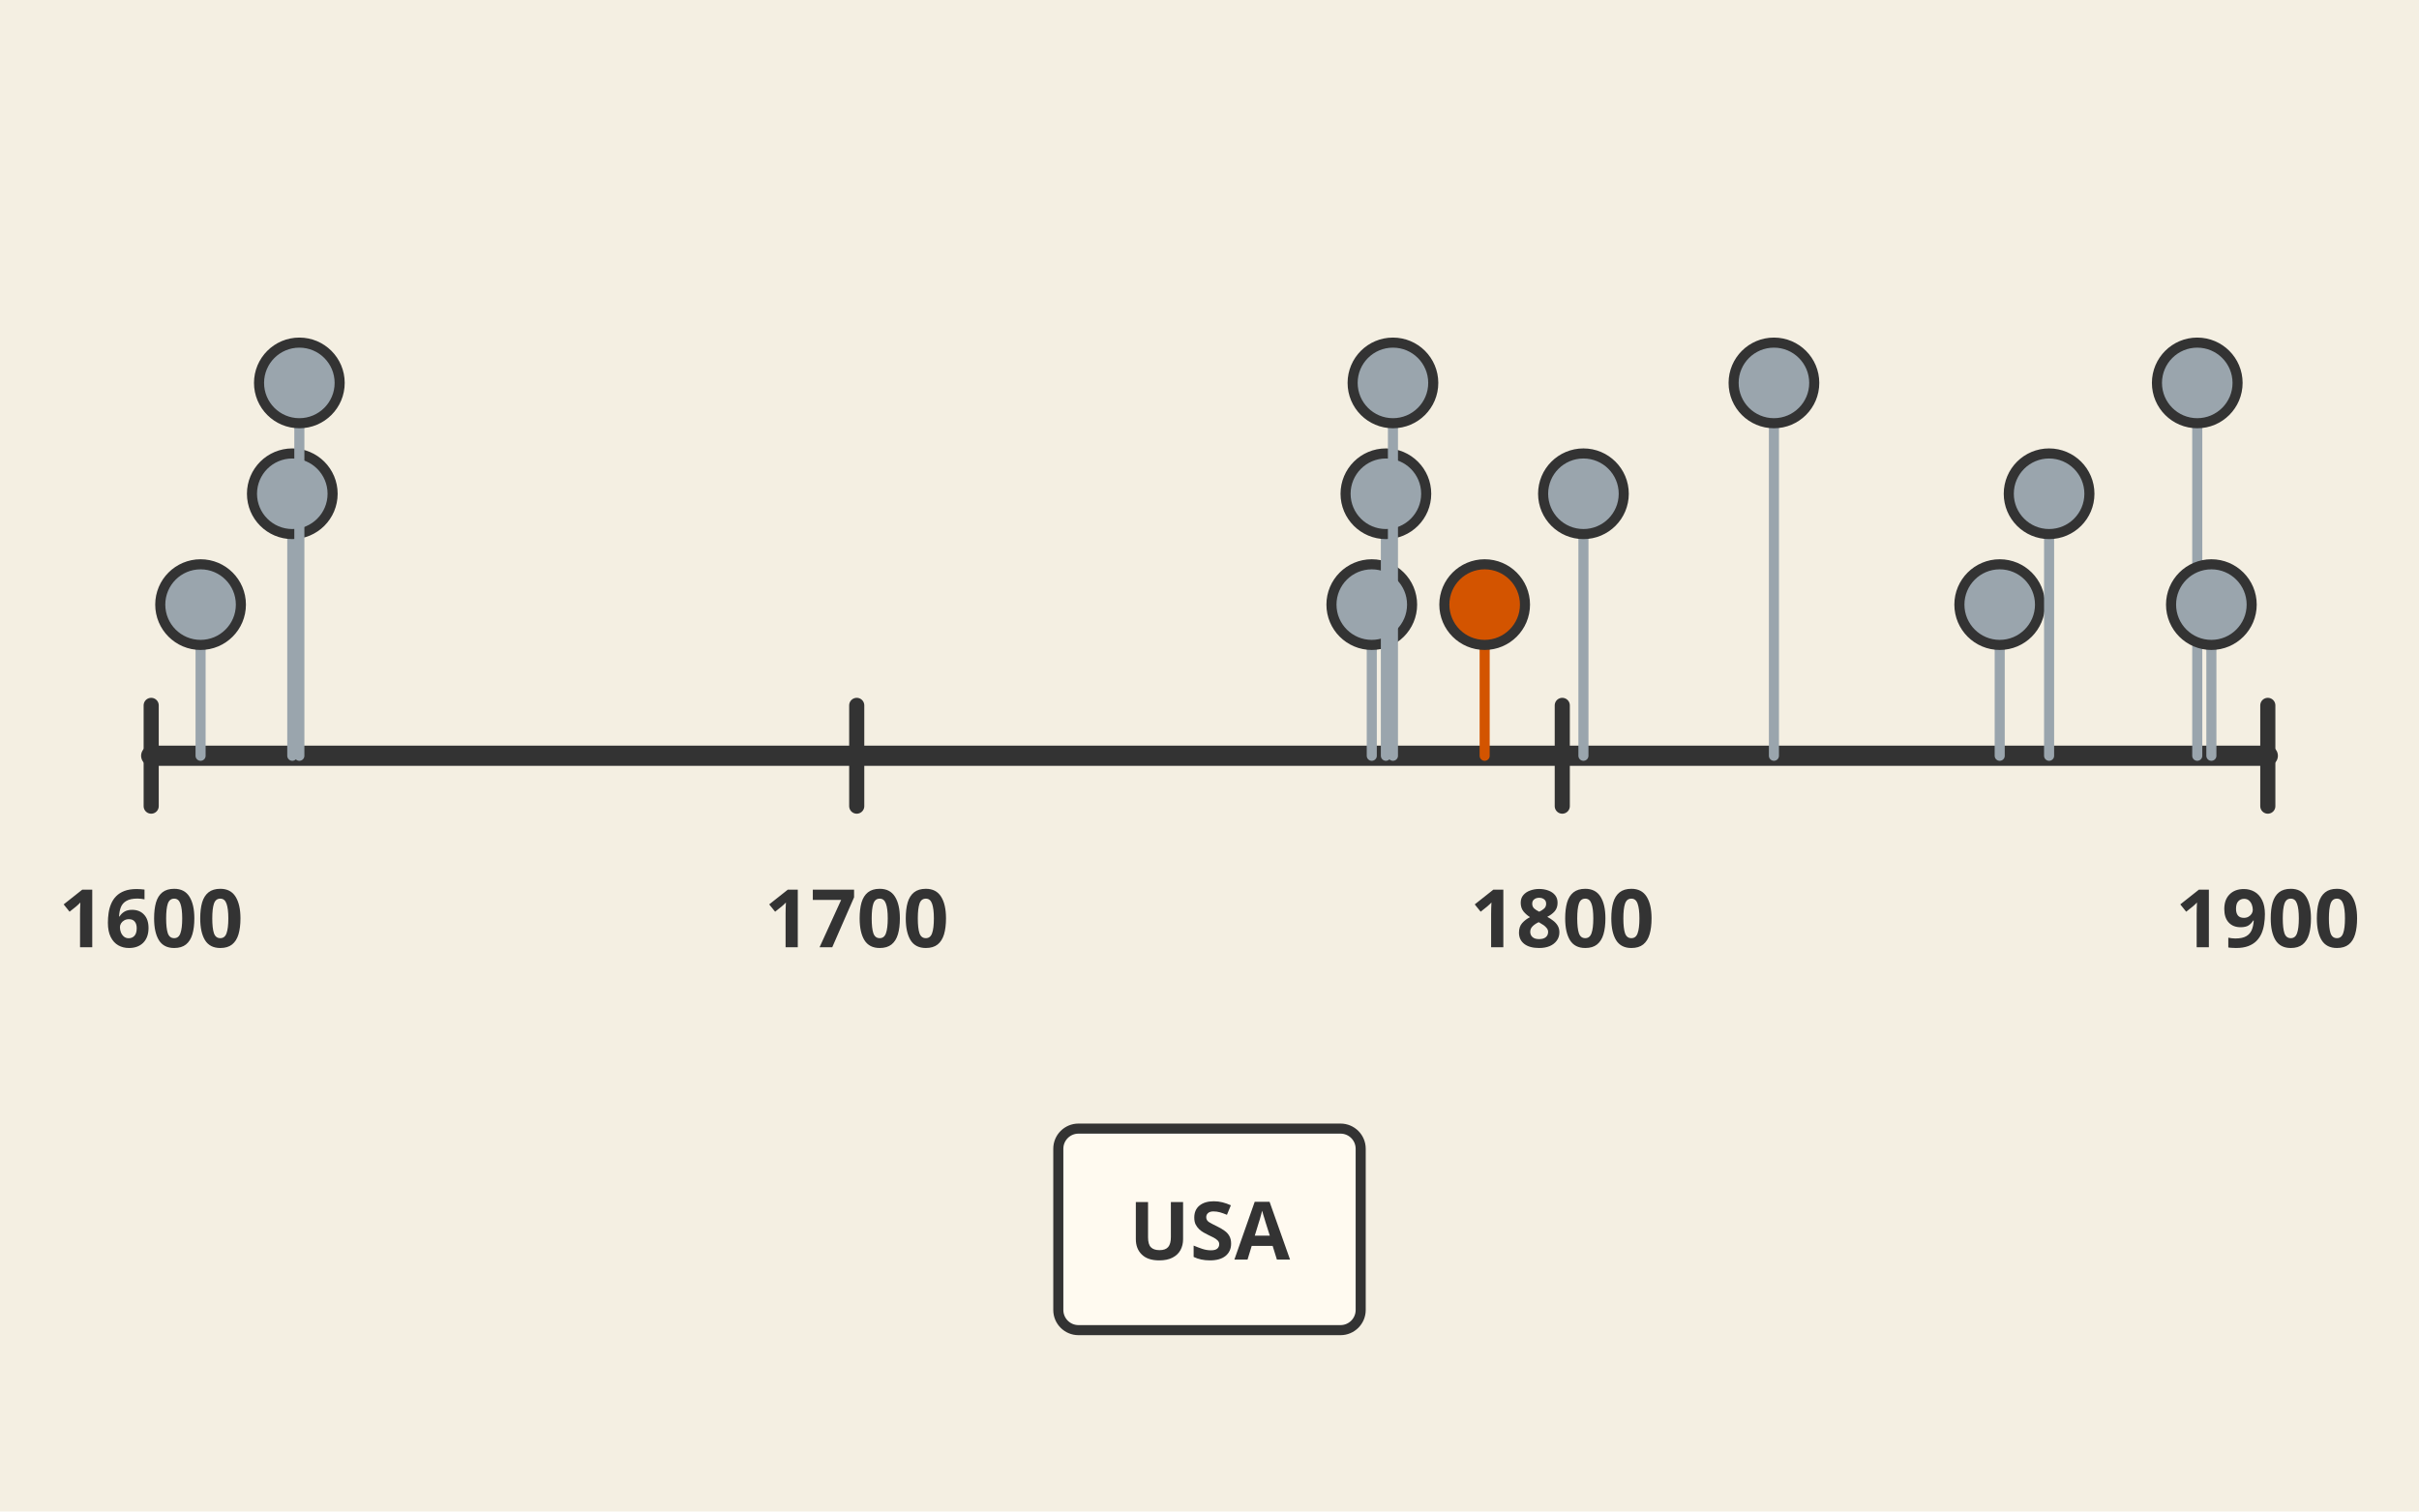
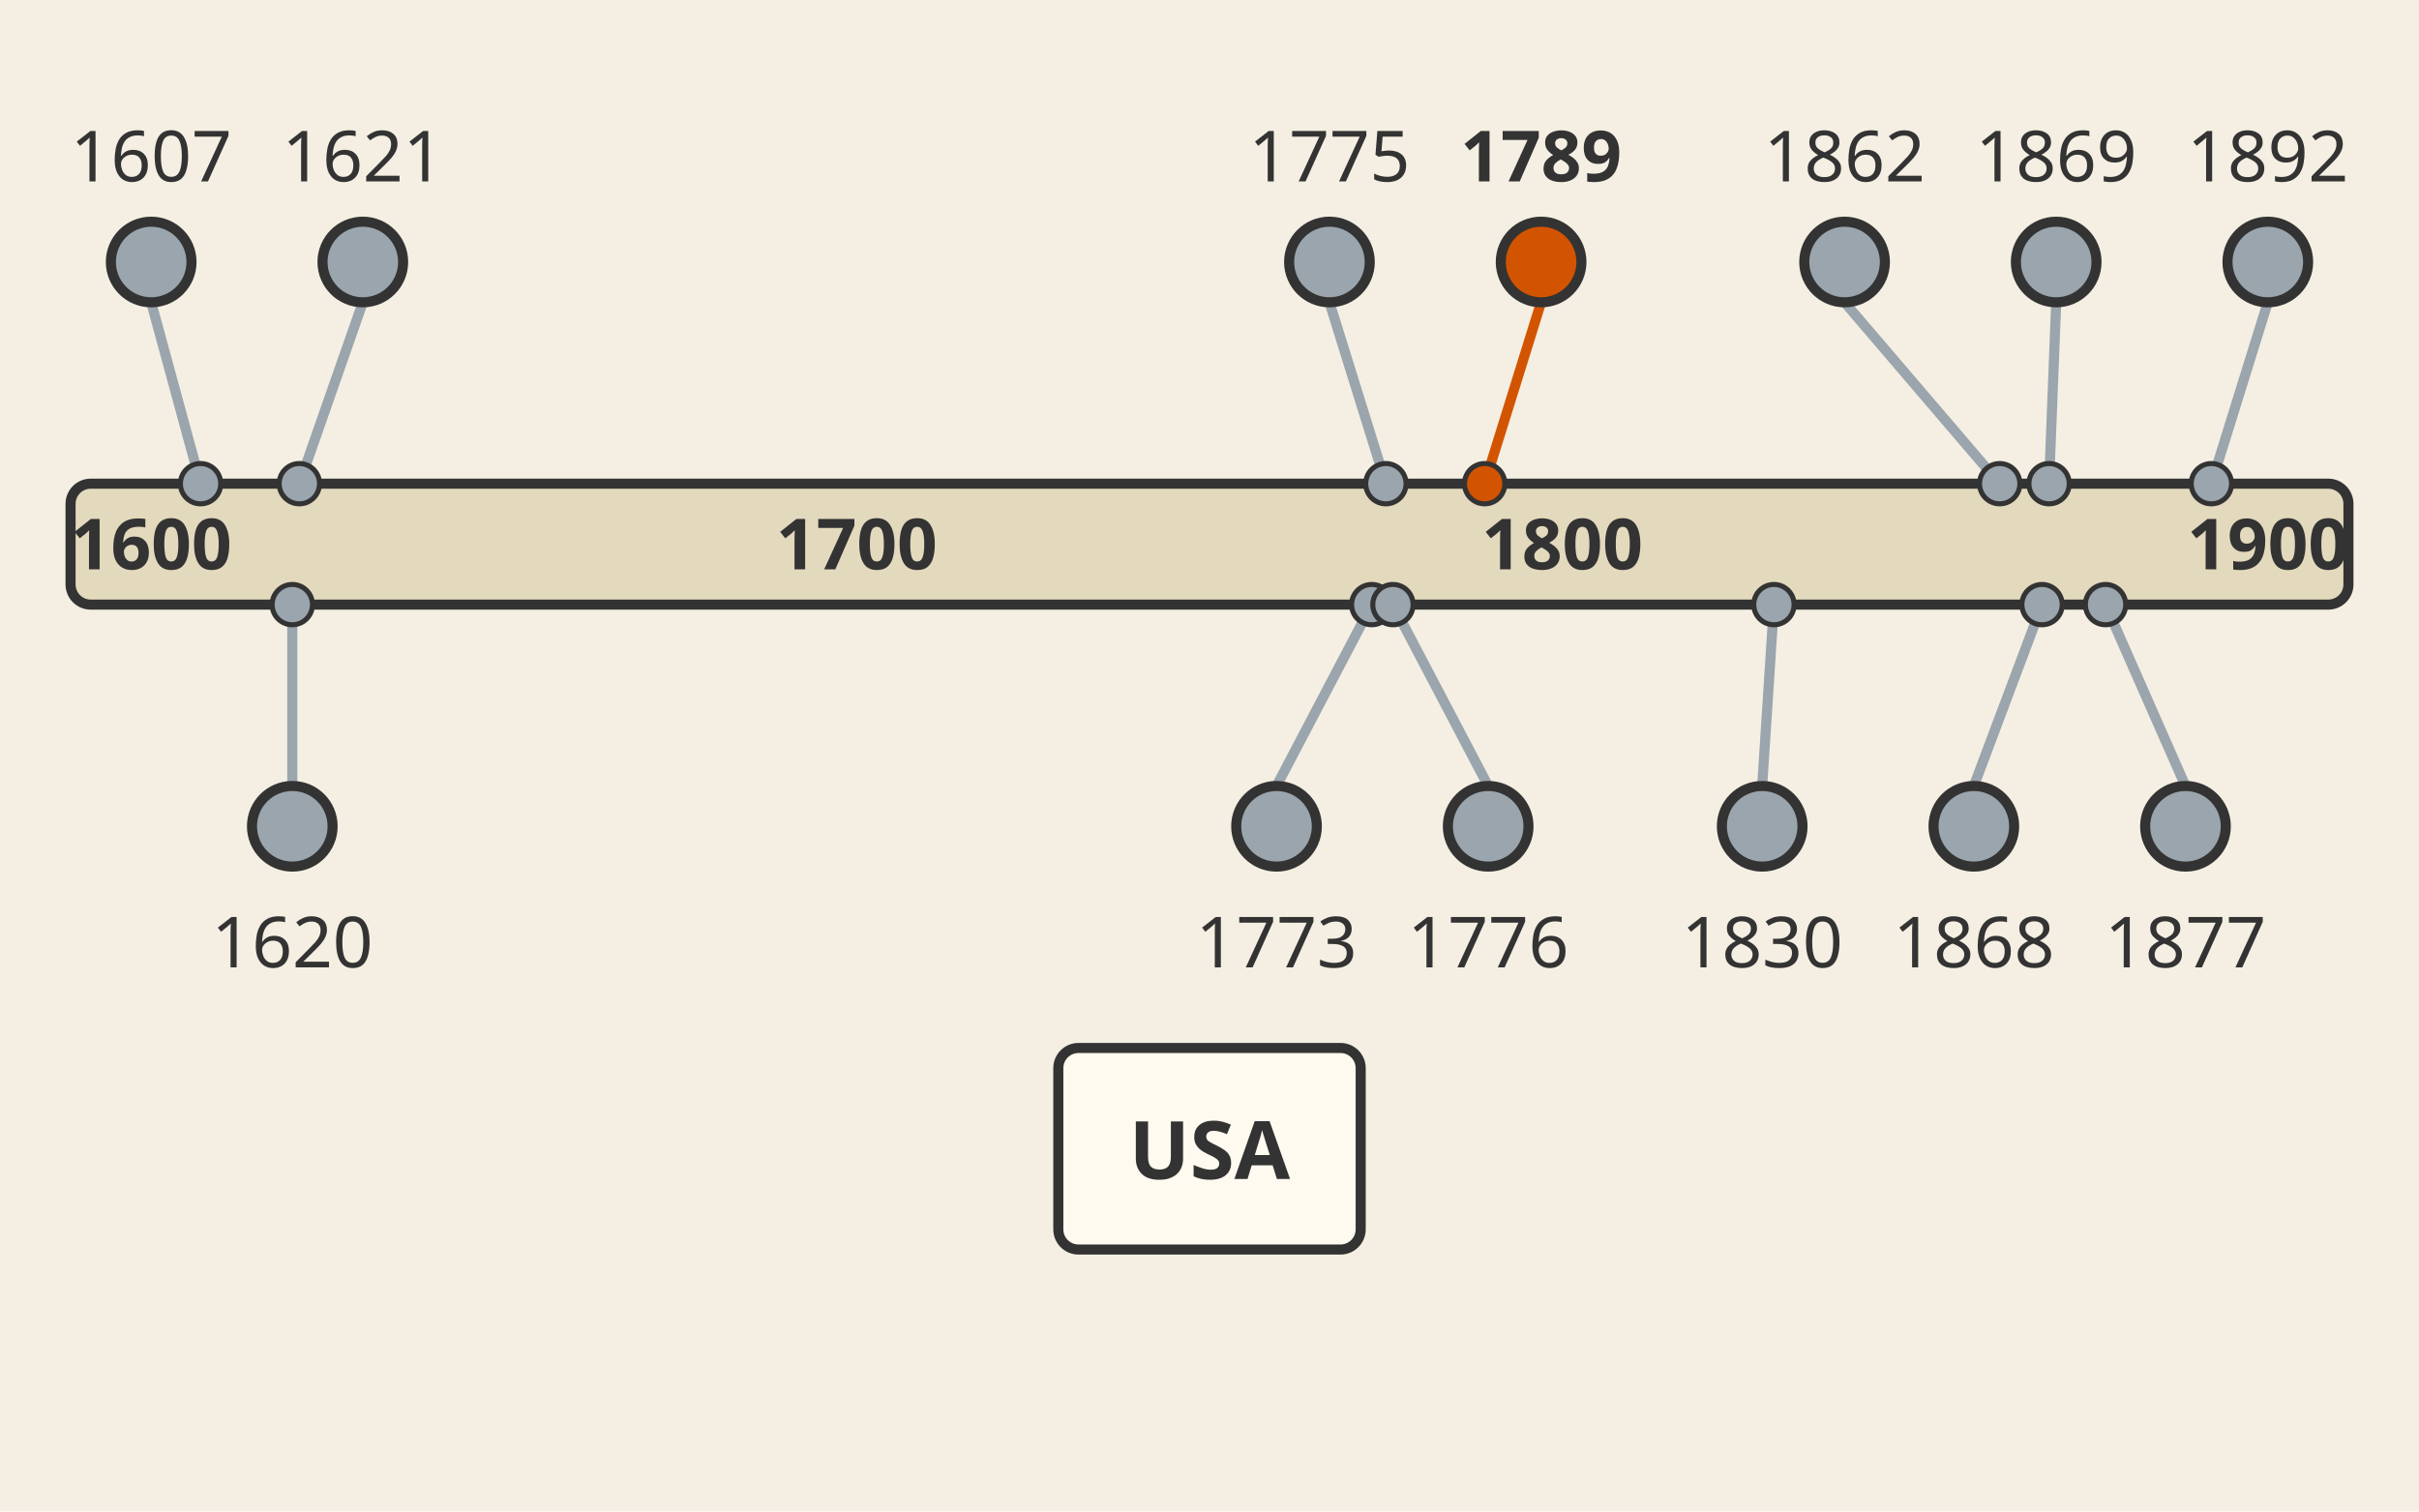
<svg xmlns="http://www.w3.org/2000/svg" viewBox="0 0 480 300" role="img">
  <rect width="480" height="300" fill="#f4efe2" />
-   <line x1="30" y1="150" x2="450" y2="150" stroke="#333" stroke-width="4" stroke-linecap="round" />
-   <line x1="30.0" y1="140" x2="30.0" y2="160" stroke="#333" stroke-width="3" stroke-linecap="round" />
-   <text x="30.0" y="188" text-anchor="middle" font-family="sans-serif" font-size="16" font-weight="bold" fill="#333">1600</text>
-   <line x1="170.0" y1="140" x2="170.0" y2="160" stroke="#333" stroke-width="3" stroke-linecap="round" />
-   <text x="170.0" y="188" text-anchor="middle" font-family="sans-serif" font-size="16" font-weight="bold" fill="#333">1700</text>
-   <line x1="310.0" y1="140" x2="310.0" y2="160" stroke="#333" stroke-width="3" stroke-linecap="round" />
-   <text x="310.0" y="188" text-anchor="middle" font-family="sans-serif" font-size="16" font-weight="bold" fill="#333">1800</text>
-   <line x1="450.0" y1="140" x2="450.0" y2="160" stroke="#333" stroke-width="3" stroke-linecap="round" />
-   <text x="450.0" y="188" text-anchor="middle" font-family="sans-serif" font-size="16" font-weight="bold" fill="#333">1900</text>
-   <line x1="39.8" y1="150" x2="39.8" y2="120" stroke="#9aa5ad" stroke-width="2" stroke-linecap="round" />
-   <circle cx="39.8" cy="120" r="8" fill="#9aa5ad" stroke="#333" stroke-width="2" />
-   <line x1="58.0" y1="150" x2="58.0" y2="98" stroke="#9aa5ad" stroke-width="2" stroke-linecap="round" />
-   <circle cx="58.0" cy="98" r="8" fill="#9aa5ad" stroke="#333" stroke-width="2" />
-   <line x1="59.4" y1="150" x2="59.4" y2="76" stroke="#9aa5ad" stroke-width="2" stroke-linecap="round" />
-   <circle cx="59.4" cy="76" r="8" fill="#9aa5ad" stroke="#333" stroke-width="2" />
-   <line x1="272.2" y1="150" x2="272.2" y2="120" stroke="#9aa5ad" stroke-width="2" stroke-linecap="round" />
-   <circle cx="272.2" cy="120" r="8" fill="#9aa5ad" stroke="#333" stroke-width="2" />
-   <line x1="275.0" y1="150" x2="275.0" y2="98" stroke="#9aa5ad" stroke-width="2" stroke-linecap="round" />
-   <circle cx="275.0" cy="98" r="8" fill="#9aa5ad" stroke="#333" stroke-width="2" />
-   <line x1="276.4" y1="150" x2="276.4" y2="76" stroke="#9aa5ad" stroke-width="2" stroke-linecap="round" />
-   <circle cx="276.4" cy="76" r="8" fill="#9aa5ad" stroke="#333" stroke-width="2" />
-   <line x1="294.6" y1="150" x2="294.6" y2="120" stroke="#d35400" stroke-width="2" stroke-linecap="round" />
-   <circle cx="294.6" cy="120" r="8" fill="#d35400" stroke="#333" stroke-width="2" />
-   <line x1="314.2" y1="150" x2="314.2" y2="98" stroke="#9aa5ad" stroke-width="2" stroke-linecap="round" />
-   <circle cx="314.2" cy="98" r="8" fill="#9aa5ad" stroke="#333" stroke-width="2" />
-   <line x1="352.0" y1="150" x2="352.0" y2="76" stroke="#9aa5ad" stroke-width="2" stroke-linecap="round" />
-   <circle cx="352.0" cy="76" r="8" fill="#9aa5ad" stroke="#333" stroke-width="2" />
-   <line x1="396.8" y1="150" x2="396.8" y2="120" stroke="#9aa5ad" stroke-width="2" stroke-linecap="round" />
-   <circle cx="396.8" cy="120" r="8" fill="#9aa5ad" stroke="#333" stroke-width="2" />
-   <line x1="406.6" y1="150" x2="406.6" y2="98" stroke="#9aa5ad" stroke-width="2" stroke-linecap="round" />
-   <circle cx="406.6" cy="98" r="8" fill="#9aa5ad" stroke="#333" stroke-width="2" />
-   <line x1="436.0" y1="150" x2="436.0" y2="76" stroke="#9aa5ad" stroke-width="2" stroke-linecap="round" />
-   <circle cx="436.0" cy="76" r="8" fill="#9aa5ad" stroke="#333" stroke-width="2" />
-   <line x1="438.8" y1="150" x2="438.8" y2="120" stroke="#9aa5ad" stroke-width="2" stroke-linecap="round" />
-   <circle cx="438.8" cy="120" r="8" fill="#9aa5ad" stroke="#333" stroke-width="2" />
-   <rect x="210" y="224" width="60" height="40" rx="4" fill="#fffaf0" stroke="#333" stroke-width="2" />
-   <text x="240" y="250" text-anchor="middle" font-family="sans-serif" font-size="16" font-weight="bold" fill="#333">USA</text>
+   <rect x="14" y="96" width="452" height="24" rx="4" fill="#e3d9bd" stroke="#333" stroke-width="2" />
+   <text x="30.0" y="113" text-anchor="middle" font-family="sans-serif" font-size="14" font-weight="bold" fill="#333">1600</text>
+   <text x="170.0" y="113" text-anchor="middle" font-family="sans-serif" font-size="14" font-weight="bold" fill="#333">1700</text>
+   <text x="310.0" y="113" text-anchor="middle" font-family="sans-serif" font-size="14" font-weight="bold" fill="#333">1800</text>
+   <text x="450.0" y="113" text-anchor="middle" font-family="sans-serif" font-size="14" font-weight="bold" fill="#333">1900</text>
+   <line x1="39.8" y1="96" x2="30" y2="60" stroke="#9aa5ad" stroke-width="2" stroke-linecap="round" />
+   <circle cx="39.8" cy="96" r="4" fill="#9aa5ad" stroke="#333" stroke-width="1" />
+   <circle cx="30" cy="52" r="8" fill="#9aa5ad" stroke="#333" stroke-width="2" />
+   <text x="30" y="36" text-anchor="middle" font-family="sans-serif" font-size="14" font-weight="normal" fill="#333">1607</text>
+   <line x1="59.4" y1="96" x2="71.995" y2="60" stroke="#9aa5ad" stroke-width="2" stroke-linecap="round" />
+   <circle cx="59.4" cy="96" r="4" fill="#9aa5ad" stroke="#333" stroke-width="1" />
+   <circle cx="71.995" cy="52" r="8" fill="#9aa5ad" stroke="#333" stroke-width="2" />
+   <text x="71.995" y="36" text-anchor="middle" font-family="sans-serif" font-size="14" font-weight="normal" fill="#333">1621</text>
+   <line x1="275.0" y1="96" x2="263.8" y2="60" stroke="#9aa5ad" stroke-width="2" stroke-linecap="round" />
+   <circle cx="275.0" cy="96" r="4" fill="#9aa5ad" stroke="#333" stroke-width="1" />
+   <circle cx="263.8" cy="52" r="8" fill="#9aa5ad" stroke="#333" stroke-width="2" />
+   <text x="263.8" y="36" text-anchor="middle" font-family="sans-serif" font-size="14" font-weight="normal" fill="#333">1775</text>
+   <line x1="294.6" y1="96" x2="305.8" y2="60" stroke="#d35400" stroke-width="2" stroke-linecap="round" />
+   <circle cx="294.6" cy="96" r="4" fill="#d35400" stroke="#333" stroke-width="1" />
+   <circle cx="305.8" cy="52" r="8" fill="#d35400" stroke="#333" stroke-width="2" />
+   <text x="305.8" y="36" text-anchor="middle" font-family="sans-serif" font-size="14" font-weight="bold" fill="#333">1789</text>
+   <line x1="396.8" y1="96" x2="366.02" y2="60" stroke="#9aa5ad" stroke-width="2" stroke-linecap="round" />
+   <circle cx="396.8" cy="96" r="4" fill="#9aa5ad" stroke="#333" stroke-width="1" />
+   <circle cx="366.02" cy="52" r="8" fill="#9aa5ad" stroke="#333" stroke-width="2" />
+   <text x="366.02" y="36" text-anchor="middle" font-family="sans-serif" font-size="14" font-weight="normal" fill="#333">1862</text>
+   <line x1="406.6" y1="96" x2="408.01" y2="60" stroke="#9aa5ad" stroke-width="2" stroke-linecap="round" />
+   <circle cx="406.6" cy="96" r="4" fill="#9aa5ad" stroke="#333" stroke-width="1" />
+   <circle cx="408.01" cy="52" r="8" fill="#9aa5ad" stroke="#333" stroke-width="2" />
+   <text x="408.01" y="36" text-anchor="middle" font-family="sans-serif" font-size="14" font-weight="normal" fill="#333">1869</text>
+   <line x1="438.8" y1="96" x2="450" y2="60" stroke="#9aa5ad" stroke-width="2" stroke-linecap="round" />
+   <circle cx="438.8" cy="96" r="4" fill="#9aa5ad" stroke="#333" stroke-width="1" />
+   <circle cx="450" cy="52" r="8" fill="#9aa5ad" stroke="#333" stroke-width="2" />
+   <text x="450" y="36" text-anchor="middle" font-family="sans-serif" font-size="14" font-weight="normal" fill="#333">1892</text>
+   <line x1="58.0" y1="120" x2="58.0" y2="156" stroke="#9aa5ad" stroke-width="2" stroke-linecap="round" />
+   <circle cx="58.0" cy="120" r="4" fill="#9aa5ad" stroke="#333" stroke-width="1" />
+   <circle cx="58.0" cy="164" r="8" fill="#9aa5ad" stroke="#333" stroke-width="2" />
+   <text x="58.0" y="192" text-anchor="middle" font-family="sans-serif" font-size="14" font-weight="normal" fill="#333">1620</text>
+   <line x1="272.2" y1="120" x2="253.3" y2="156" stroke="#9aa5ad" stroke-width="2" stroke-linecap="round" />
+   <circle cx="272.2" cy="120" r="4" fill="#9aa5ad" stroke="#333" stroke-width="1" />
+   <circle cx="253.3" cy="164" r="8" fill="#9aa5ad" stroke="#333" stroke-width="2" />
+   <text x="253.3" y="192" text-anchor="middle" font-family="sans-serif" font-size="14" font-weight="normal" fill="#333">1773</text>
+   <line x1="276.4" y1="120" x2="295.3" y2="156" stroke="#9aa5ad" stroke-width="2" stroke-linecap="round" />
+   <circle cx="276.4" cy="120" r="4" fill="#9aa5ad" stroke="#333" stroke-width="1" />
+   <circle cx="295.3" cy="164" r="8" fill="#9aa5ad" stroke="#333" stroke-width="2" />
+   <text x="295.3" y="192" text-anchor="middle" font-family="sans-serif" font-size="14" font-weight="normal" fill="#333">1776</text>
+   <line x1="352.0" y1="120" x2="349.669" y2="156" stroke="#9aa5ad" stroke-width="2" stroke-linecap="round" />
+   <circle cx="352.0" cy="120" r="4" fill="#9aa5ad" stroke="#333" stroke-width="1" />
+   <circle cx="349.669" cy="164" r="8" fill="#9aa5ad" stroke="#333" stroke-width="2" />
+   <text x="349.669" y="192" text-anchor="middle" font-family="sans-serif" font-size="14" font-weight="normal" fill="#333">1830</text>
+   <line x1="405.2" y1="120" x2="391.669" y2="156" stroke="#9aa5ad" stroke-width="2" stroke-linecap="round" />
+   <circle cx="405.2" cy="120" r="4" fill="#9aa5ad" stroke="#333" stroke-width="1" />
+   <circle cx="391.669" cy="164" r="8" fill="#9aa5ad" stroke="#333" stroke-width="2" />
+   <text x="391.669" y="192" text-anchor="middle" font-family="sans-serif" font-size="14" font-weight="normal" fill="#333">1868</text>
+   <line x1="417.8" y1="120" x2="433.662" y2="156" stroke="#9aa5ad" stroke-width="2" stroke-linecap="round" />
+   <circle cx="417.8" cy="120" r="4" fill="#9aa5ad" stroke="#333" stroke-width="1" />
+   <circle cx="433.662" cy="164" r="8" fill="#9aa5ad" stroke="#333" stroke-width="2" />
+   <text x="433.662" y="192" text-anchor="middle" font-family="sans-serif" font-size="14" font-weight="normal" fill="#333">1877</text>
+   <rect x="210" y="208" width="60" height="40" rx="4" fill="#fffaf0" stroke="#333" stroke-width="2" />
+   <text x="240" y="234" text-anchor="middle" font-family="sans-serif" font-size="16" font-weight="bold" fill="#333">USA</text>
</svg>
